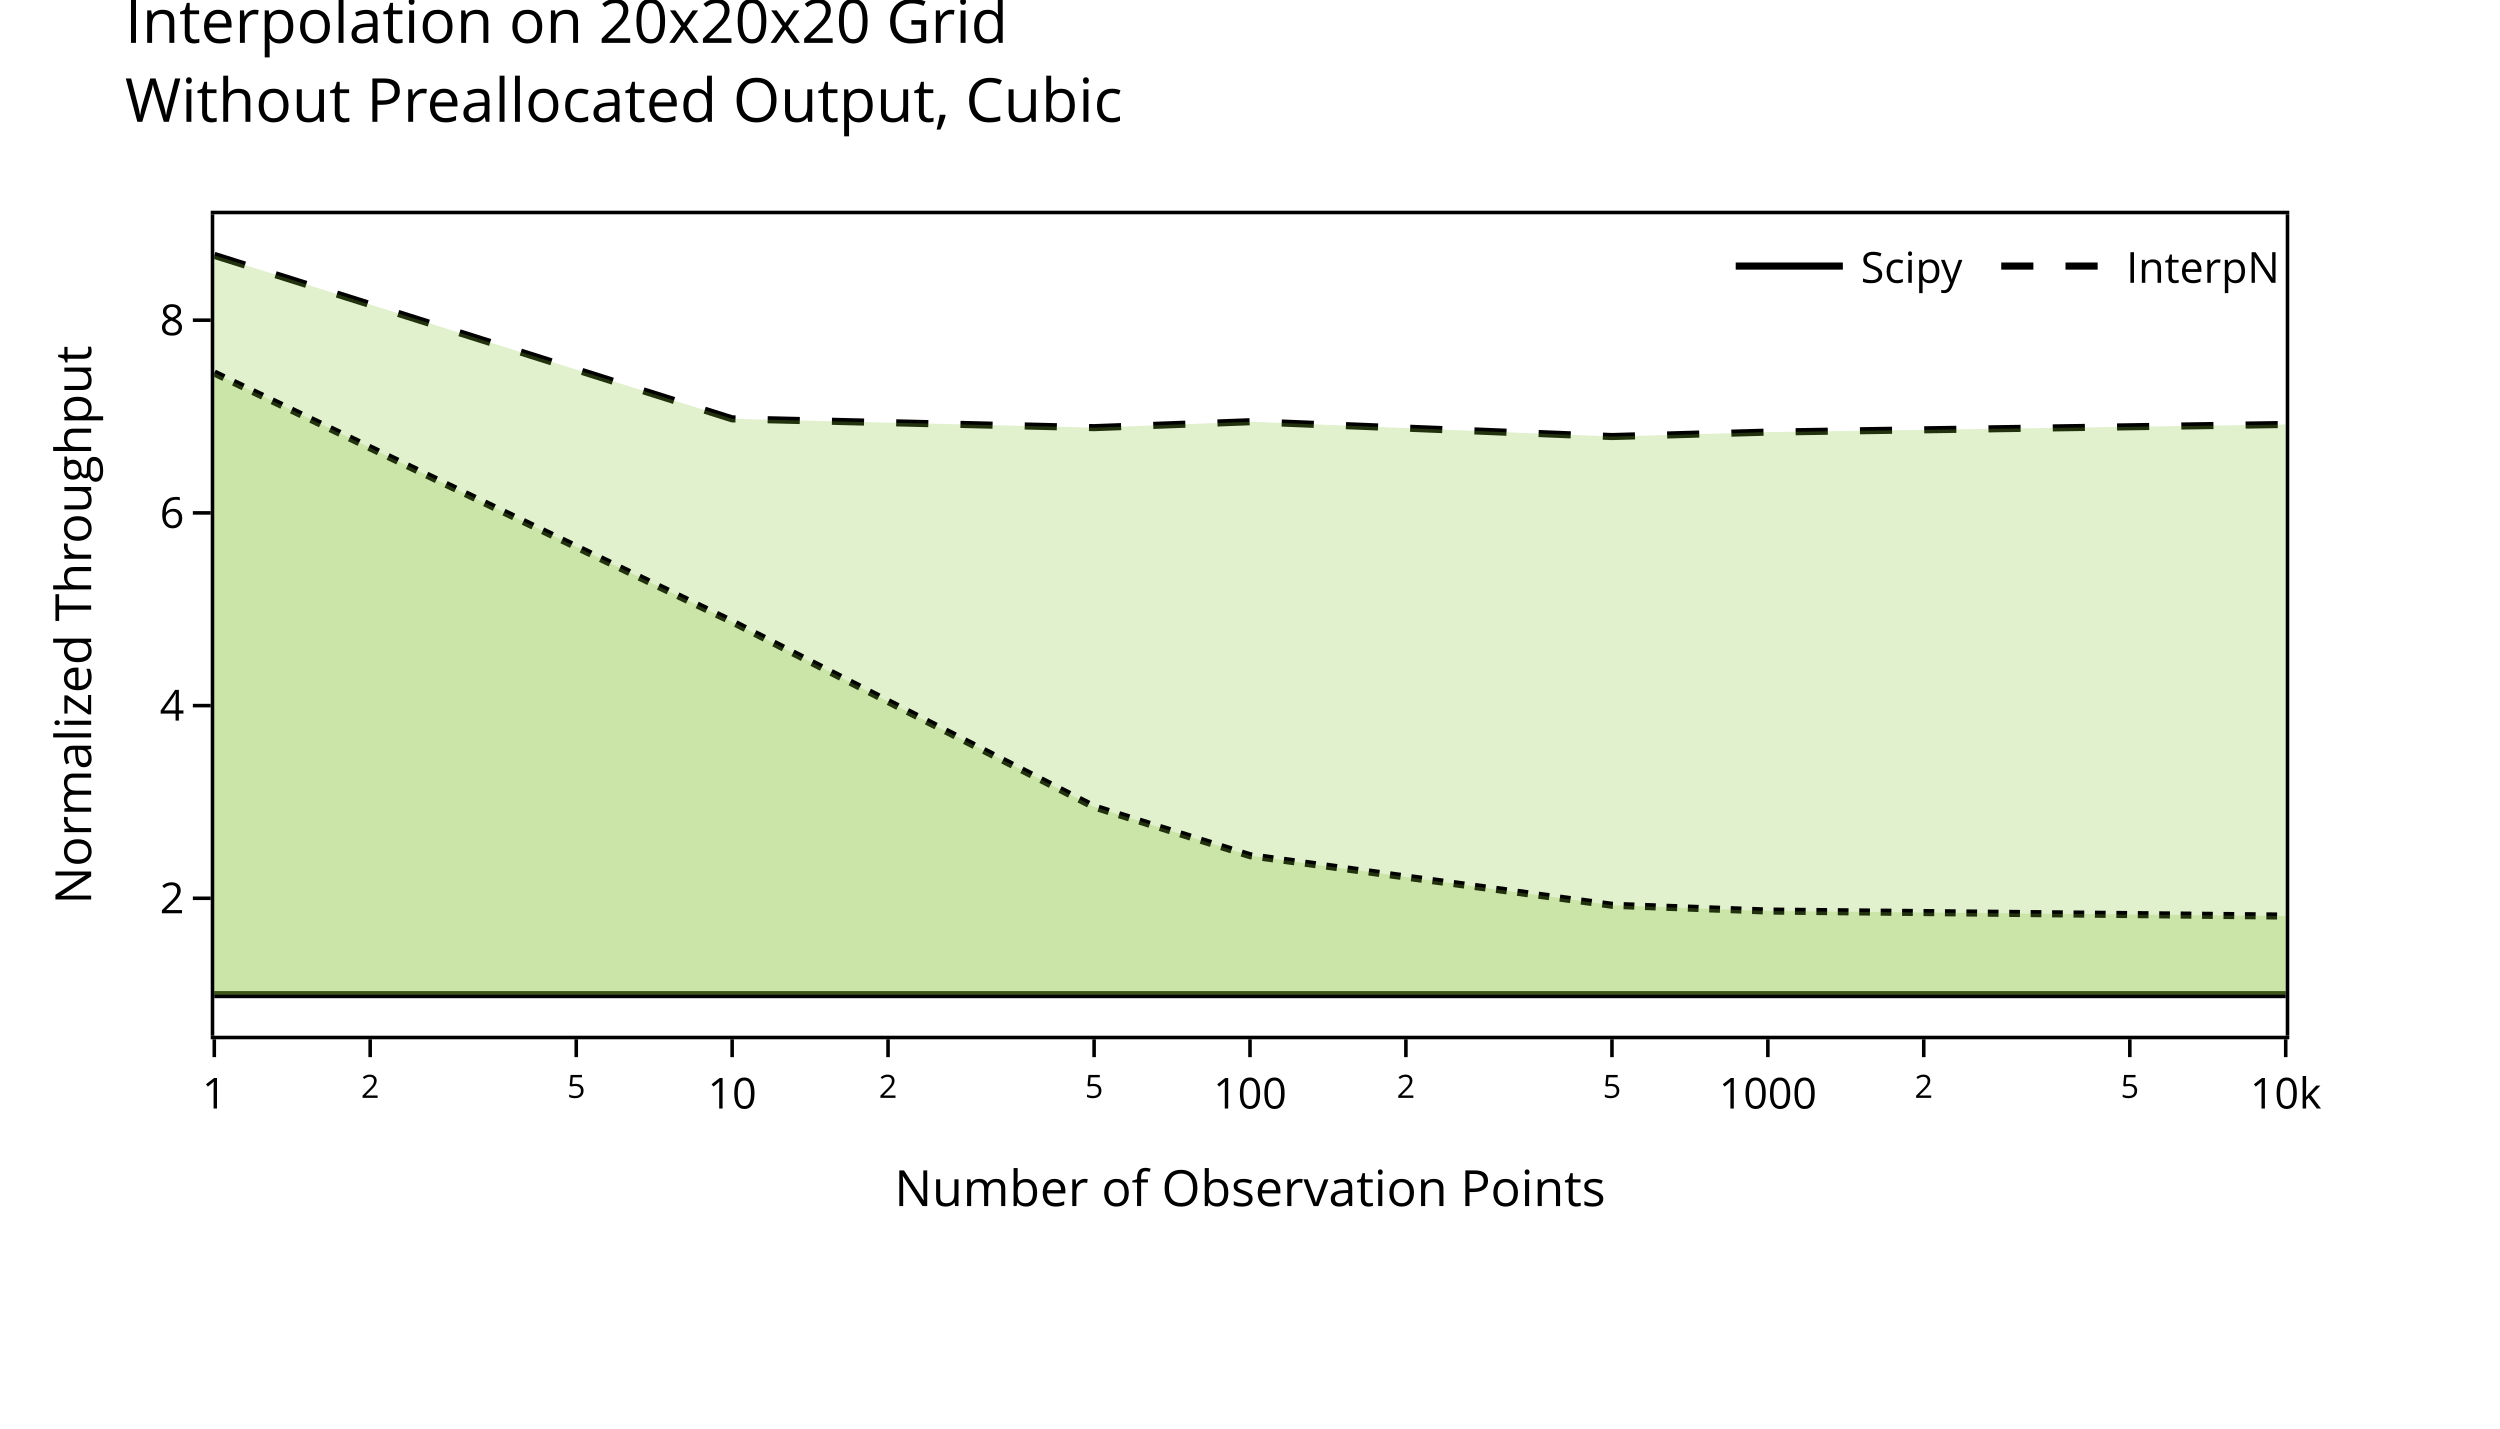
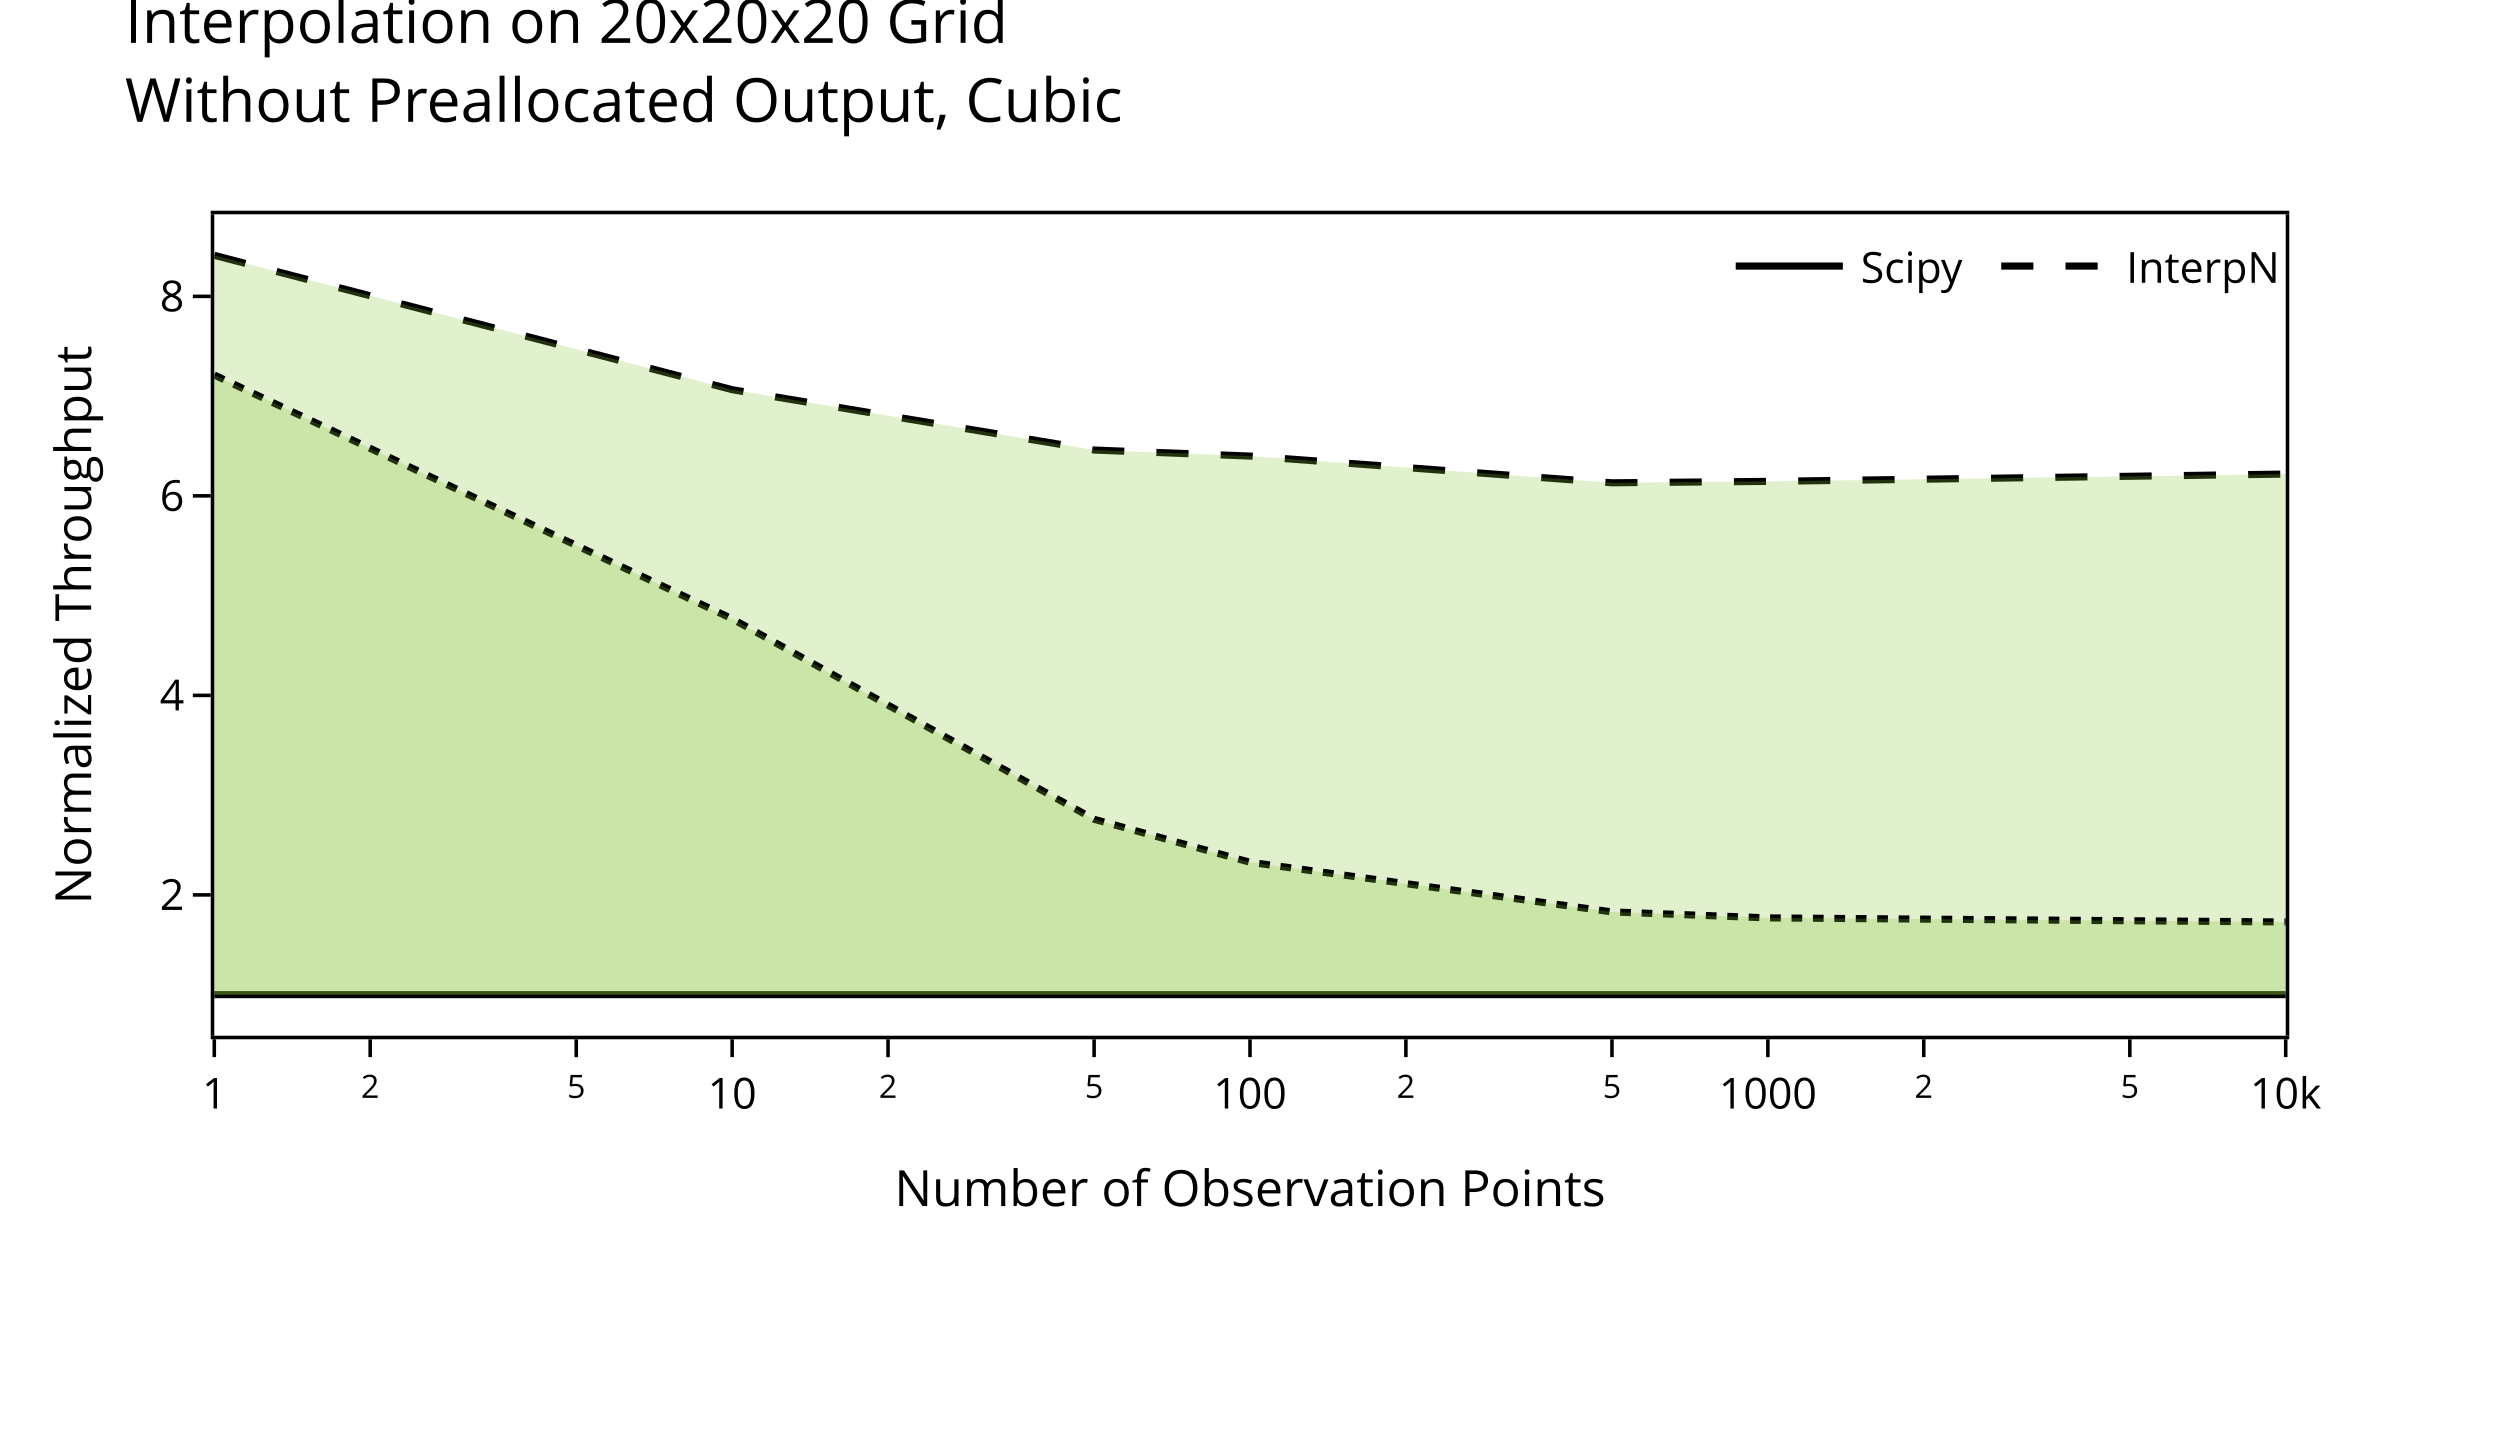
<svg xmlns="http://www.w3.org/2000/svg" class="main-svg" width="700" height="400" style="" viewBox="0 0 700 400">
  <rect x="0" y="0" width="700" height="400" style="fill: rgb(0, 0, 0); fill-opacity: 0;" />
-   <defs id="defs-59e734">
+   <defs id="defs-791368">
    <g class="clips">
-       <clipPath id="clip59e734xyplot" class="plotclip">
+       <clipPath id="clip791368xyplot" class="plotclip">
        <rect width="580" height="230" />
      </clipPath>
-       <clipPath class="axesclip" id="clip59e734x">
+       <clipPath class="axesclip" id="clip791368x">
        <rect x="60" y="0" width="580" height="400" />
      </clipPath>
-       <clipPath class="axesclip" id="clip59e734y">
+       <clipPath class="axesclip" id="clip791368y">
        <rect x="0" y="60" width="700" height="230" />
      </clipPath>
-       <clipPath class="axesclip" id="clip59e734xy">
+       <clipPath class="axesclip" id="clip791368xy">
        <rect x="60" y="60" width="580" height="230" />
      </clipPath>
    </g>
    <g class="gradients" />
    <g class="patterns" />
  </defs>
  <g class="bglayer">
    <rect class="bg" x="60" y="60" width="580" height="230" style="fill: rgb(0, 0, 0); fill-opacity: 0; stroke-width: 0;" />
  </g>
  <g class="layer-below">
    <g class="imagelayer" />
    <g class="shapelayer" />
  </g>
  <g class="cartesianlayer">
    <g class="subplot xy">
      <g class="layer-subplot">
        <g class="shapelayer" />
        <g class="imagelayer" />
      </g>
      <g class="minor-gridlayer">
        <g class="x" />
        <g class="y" />
      </g>
      <g class="gridlayer">
        <g class="x" />
        <g class="y" />
      </g>
      <g class="zerolinelayer" />
      <g class="layer-between">
        <g class="shapelayer" />
        <g class="imagelayer" />
      </g>
      <path class="xlines-below" />
      <path class="ylines-below" />
      <g class="overlines-below" />
      <g class="xaxislayer-below" />
      <g class="yaxislayer-below" />
      <g class="overaxes-below" />
      <g class="overplot">
-         <g class="xy" transform="translate(60,60)" clip-path="url(#clip59e734xyplot)">
+         <g class="xy" transform="translate(60,60)" clip-path="url(#clip791368xyplot)">
          <g class="scatterlayer mlayer">
-             <g class="trace scatter trace45d68a" style="stroke-miterlimit: 2; opacity: 1;">
+             <g class="trace scatter trace45c471" style="stroke-miterlimit: 2; opacity: 1;">
              <g class="fills" />
              <g class="errorbars" />
              <g class="lines">
                <path class="js-line" d="M0,218.5L580,218.5" style="vector-effect: none; fill: none; stroke: rgb(0, 0, 0); stroke-opacity: 1; stroke-width: 2px; opacity: 1;" />
              </g>
              <g class="points" />
              <g class="text" />
            </g>
-             <g class="trace scatter trace4c6df9" style="stroke-miterlimit: 2; opacity: 1;">
+             <g class="trace scatter trace9c4451" style="stroke-miterlimit: 2; opacity: 1;">
              <g class="fills" />
              <g class="errorbars" />
              <g class="lines">
-                 <path class="js-line" d="M0,11.5L145,57.28L246.35,59.74L290,58.08L391.35,62.23L435,60.99L580,58.85" style="vector-effect: none; fill: none; stroke: rgb(0, 0, 0); stroke-opacity: 1; stroke-dasharray: 9px, 9px; stroke-width: 2px; opacity: 1;" />
-               </g>
-               <g class="points" />
-               <g class="text" />
-             </g>
-             <g class="trace scatter trace0f8da1" style="stroke-miterlimit: 2; opacity: 1;">
+                 <path class="js-line" d="M0,11.5L145,49.11L246.35,66.01L290,67.7L391.35,75.18L435,74.79L580,72.74" style="vector-effect: none; fill: none; stroke: rgb(0, 0, 0); stroke-opacity: 1; stroke-dasharray: 9px, 9px; stroke-width: 2px; opacity: 1;" />
+               </g>
+               <g class="points" />
+               <g class="text" />
+             </g>
+             <g class="trace scatter trace77222a" style="stroke-miterlimit: 2; opacity: 1;">
              <g class="fills">
                <g>
-                   <path class="js-fill" d="M0,11.5L145,57.28L246.35,59.74L290,58.08L391.35,62.23L435,60.99L580,58.85L580,218.5L435,218.5L0,218.5Z" style="fill: rgb(139, 196, 59); fill-opacity: 0.25; stroke-width: 0;" />
+                   <path class="js-fill" d="M0,11.5L145,49.11L246.35,66.01L290,67.7L391.35,75.18L435,74.79L580,72.74L580,218.5L435,218.5L0,218.5Z" style="fill: rgb(139, 196, 59); fill-opacity: 0.25; stroke-width: 0;" />
                </g>
              </g>
              <g class="errorbars" />
              <g class="lines">
-                 <path class="js-line" d="M0,11.5L145,57.28L246.35,59.74L290,58.08L391.35,62.23L435,60.99L580,58.85L580,218.5L435,218.5L0,218.5" style="vector-effect: none; fill: none; stroke: rgb(0, 204, 150); stroke-opacity: 1; stroke-width: 0px; opacity: 1;" />
-               </g>
-               <g class="points" />
-               <g class="text" />
-             </g>
-             <g class="trace scatter trace9dceb4" style="stroke-miterlimit: 2; opacity: 1;">
+                 <path class="js-line" d="M0,11.5L145,49.11L246.35,66.01L290,67.7L391.35,75.18L435,74.79L580,72.74L580,218.5L435,218.5L0,218.5" style="vector-effect: none; fill: none; stroke: rgb(0, 204, 150); stroke-opacity: 1; stroke-width: 0px; opacity: 1;" />
+               </g>
+               <g class="points" />
+               <g class="text" />
+             </g>
+             <g class="trace scatter trace92b996" style="stroke-miterlimit: 2; opacity: 1;">
              <g class="fills" />
              <g class="errorbars" />
              <g class="lines">
-                 <path class="js-line" d="M0,44.44L145,114.1L246.35,165.93L290,179.59L391.35,193.47L435,195.09L580,196.5" style="vector-effect: none; fill: none; stroke: rgb(0, 0, 0); stroke-opacity: 1; stroke-dasharray: 3px, 3px; stroke-width: 2px; opacity: 1;" />
-               </g>
-               <g class="points" />
-               <g class="text" />
-             </g>
-             <g class="trace scatter trace9b95a7" style="stroke-miterlimit: 2; opacity: 1;">
+                 <path class="js-line" d="M0,45.01L145,113.27L246.35,169.4L290,181.43L391.35,195.33L435,197.01L580,198.15" style="vector-effect: none; fill: none; stroke: rgb(0, 0, 0); stroke-opacity: 1; stroke-dasharray: 3px, 3px; stroke-width: 2px; opacity: 1;" />
+               </g>
+               <g class="points" />
+               <g class="text" />
+             </g>
+             <g class="trace scatter traceba5c8a" style="stroke-miterlimit: 2; opacity: 1;">
              <g class="fills">
                <g>
-                   <path class="js-fill" d="M0,44.44L145,114.1L246.35,165.93L290,179.59L391.35,193.47L435,195.09L580,196.5L580,218.5L435,218.5L0,218.5Z" style="fill: rgb(139, 196, 59); fill-opacity: 0.25; stroke-width: 0;" />
+                   <path class="js-fill" d="M0,45.01L145,113.27L246.35,169.4L290,181.43L391.35,195.33L435,197.01L580,198.15L580,218.5L435,218.5L0,218.5Z" style="fill: rgb(139, 196, 59); fill-opacity: 0.25; stroke-width: 0;" />
                </g>
              </g>
              <g class="errorbars" />
              <g class="lines">
-                 <path class="js-line" d="M0,44.44L145,114.1L246.35,165.93L290,179.59L391.35,193.47L435,195.09L580,196.5L580,218.5L435,218.5L0,218.5" style="vector-effect: none; fill: none; stroke: rgb(255, 161, 90); stroke-opacity: 1; stroke-width: 0px; opacity: 1;" />
+                 <path class="js-line" d="M0,45.01L145,113.27L246.35,169.4L290,181.43L391.35,195.33L435,197.01L580,198.15L580,218.5L435,218.5L0,218.5" style="vector-effect: none; fill: none; stroke: rgb(255, 161, 90); stroke-opacity: 1; stroke-width: 0px; opacity: 1;" />
              </g>
              <g class="points" />
              <g class="text" />
            </g>
          </g>
        </g>
      </g>
      <path class="xlines-above crisp" d="M59,290.5H641M59,59.5H641" style="fill: none; stroke-width: 1px; stroke: rgb(0, 0, 0); stroke-opacity: 1;" />
      <path class="ylines-above crisp" d="M59.5,60V290M640.5,60V290" style="fill: none; stroke-width: 1px; stroke: rgb(0, 0, 0); stroke-opacity: 1;" />
      <g class="overlines-above" />
      <g class="xaxislayer-above">
        <path class="xtick ticks crisp" d="M0,291v5" transform="translate(60,0)" style="stroke: rgb(0, 0, 0); stroke-opacity: 1; stroke-width: 1px;" />
        <path class="xtick ticks crisp" d="M0,291v5" transform="translate(103.65,0)" style="stroke: rgb(0, 0, 0); stroke-opacity: 1; stroke-width: 1px;" />
        <path class="xtick ticks crisp" d="M0,291v5" transform="translate(161.35,0)" style="stroke: rgb(0, 0, 0); stroke-opacity: 1; stroke-width: 1px;" />
        <path class="xtick ticks crisp" d="M0,291v5" transform="translate(205,0)" style="stroke: rgb(0, 0, 0); stroke-opacity: 1; stroke-width: 1px;" />
        <path class="xtick ticks crisp" d="M0,291v5" transform="translate(248.65,0)" style="stroke: rgb(0, 0, 0); stroke-opacity: 1; stroke-width: 1px;" />
        <path class="xtick ticks crisp" d="M0,291v5" transform="translate(306.35,0)" style="stroke: rgb(0, 0, 0); stroke-opacity: 1; stroke-width: 1px;" />
        <path class="xtick ticks crisp" d="M0,291v5" transform="translate(350,0)" style="stroke: rgb(0, 0, 0); stroke-opacity: 1; stroke-width: 1px;" />
        <path class="xtick ticks crisp" d="M0,291v5" transform="translate(393.65,0)" style="stroke: rgb(0, 0, 0); stroke-opacity: 1; stroke-width: 1px;" />
        <path class="xtick ticks crisp" d="M0,291v5" transform="translate(451.35,0)" style="stroke: rgb(0, 0, 0); stroke-opacity: 1; stroke-width: 1px;" />
        <path class="xtick ticks crisp" d="M0,291v5" transform="translate(495,0)" style="stroke: rgb(0, 0, 0); stroke-opacity: 1; stroke-width: 1px;" />
        <path class="xtick ticks crisp" d="M0,291v5" transform="translate(538.65,0)" style="stroke: rgb(0, 0, 0); stroke-opacity: 1; stroke-width: 1px;" />
        <path class="xtick ticks crisp" d="M0,291v5" transform="translate(596.35,0)" style="stroke: rgb(0, 0, 0); stroke-opacity: 1; stroke-width: 1px;" />
        <path class="xtick ticks crisp" d="M0,291v5" transform="translate(640,0)" style="stroke: rgb(0, 0, 0); stroke-opacity: 1; stroke-width: 1px;" />
        <g class="xtick">
          <text text-anchor="middle" x="0" y="310.4" transform="translate(60,0)" style="font-family: 'Open Sans', verdana, arial, sans-serif; font-size: 12px; fill: rgb(0, 0, 0); fill-opacity: 1; white-space: pre; opacity: 1;">1</text>
        </g>
        <g class="xtick">
          <text text-anchor="middle" x="0" y="307.4" style="font-family: 'Open Sans', verdana, arial, sans-serif; font-size: 9px; fill: rgb(0, 0, 0); fill-opacity: 1; white-space: pre; opacity: 1;" transform="translate(103.65,0)">2</text>
        </g>
        <g class="xtick">
          <text text-anchor="middle" x="0" y="307.4" style="font-family: 'Open Sans', verdana, arial, sans-serif; font-size: 9px; fill: rgb(0, 0, 0); fill-opacity: 1; white-space: pre; opacity: 1;" transform="translate(161.35,0)">5</text>
        </g>
        <g class="xtick">
          <text text-anchor="middle" x="0" y="310.4" style="font-family: 'Open Sans', verdana, arial, sans-serif; font-size: 12px; fill: rgb(0, 0, 0); fill-opacity: 1; white-space: pre; opacity: 1;" transform="translate(205,0)">10</text>
        </g>
        <g class="xtick">
          <text text-anchor="middle" x="0" y="307.4" style="font-family: 'Open Sans', verdana, arial, sans-serif; font-size: 9px; fill: rgb(0, 0, 0); fill-opacity: 1; white-space: pre; opacity: 1;" transform="translate(248.65,0)">2</text>
        </g>
        <g class="xtick">
          <text text-anchor="middle" x="0" y="307.4" style="font-family: 'Open Sans', verdana, arial, sans-serif; font-size: 9px; fill: rgb(0, 0, 0); fill-opacity: 1; white-space: pre; opacity: 1;" transform="translate(306.35,0)">5</text>
        </g>
        <g class="xtick">
          <text text-anchor="middle" x="0" y="310.4" style="font-family: 'Open Sans', verdana, arial, sans-serif; font-size: 12px; fill: rgb(0, 0, 0); fill-opacity: 1; white-space: pre; opacity: 1;" transform="translate(350,0)">100</text>
        </g>
        <g class="xtick">
          <text text-anchor="middle" x="0" y="307.4" style="font-family: 'Open Sans', verdana, arial, sans-serif; font-size: 9px; fill: rgb(0, 0, 0); fill-opacity: 1; white-space: pre; opacity: 1;" transform="translate(393.65,0)">2</text>
        </g>
        <g class="xtick">
          <text text-anchor="middle" x="0" y="307.4" style="font-family: 'Open Sans', verdana, arial, sans-serif; font-size: 9px; fill: rgb(0, 0, 0); fill-opacity: 1; white-space: pre; opacity: 1;" transform="translate(451.35,0)">5</text>
        </g>
        <g class="xtick">
          <text text-anchor="middle" x="0" y="310.4" style="font-family: 'Open Sans', verdana, arial, sans-serif; font-size: 12px; fill: rgb(0, 0, 0); fill-opacity: 1; white-space: pre; opacity: 1;" transform="translate(495,0)">1000</text>
        </g>
        <g class="xtick">
          <text text-anchor="middle" x="0" y="307.4" style="font-family: 'Open Sans', verdana, arial, sans-serif; font-size: 9px; fill: rgb(0, 0, 0); fill-opacity: 1; white-space: pre; opacity: 1;" transform="translate(538.65,0)">2</text>
        </g>
        <g class="xtick">
          <text text-anchor="middle" x="0" y="307.4" style="font-family: 'Open Sans', verdana, arial, sans-serif; font-size: 9px; fill: rgb(0, 0, 0); fill-opacity: 1; white-space: pre; opacity: 1;" transform="translate(596.35,0)">5</text>
        </g>
        <g class="xtick">
          <text text-anchor="middle" x="0" y="310.4" style="font-family: 'Open Sans', verdana, arial, sans-serif; font-size: 12px; fill: rgb(0, 0, 0); fill-opacity: 1; white-space: pre; opacity: 1;" transform="translate(640,0)">10k</text>
        </g>
      </g>
      <g class="yaxislayer-above">
-         <path class="ytick ticks crisp" d="M59,0h-5" transform="translate(0,251.52)" style="stroke: rgb(0, 0, 0); stroke-opacity: 1; stroke-width: 1px;" />
-         <path class="ytick ticks crisp" d="M59,0h-5" transform="translate(0,197.57)" style="stroke: rgb(0, 0, 0); stroke-opacity: 1; stroke-width: 1px;" />
-         <path class="ytick ticks crisp" d="M59,0h-5" transform="translate(0,143.61)" style="stroke: rgb(0, 0, 0); stroke-opacity: 1; stroke-width: 1px;" />
-         <path class="ytick ticks crisp" d="M59,0h-5" transform="translate(0,89.65)" style="stroke: rgb(0, 0, 0); stroke-opacity: 1; stroke-width: 1px;" />
-         <g class="ytick">
-           <text text-anchor="end" x="51.6" y="4.2" transform="translate(0,251.52)" style="font-family: 'Open Sans', verdana, arial, sans-serif; font-size: 12px; fill: rgb(0, 0, 0); fill-opacity: 1; white-space: pre; opacity: 1;">2</text>
-         </g>
-         <g class="ytick">
-           <text text-anchor="end" x="51.6" y="4.2" style="font-family: 'Open Sans', verdana, arial, sans-serif; font-size: 12px; fill: rgb(0, 0, 0); fill-opacity: 1; white-space: pre; opacity: 1;" transform="translate(0,197.57)">4</text>
-         </g>
-         <g class="ytick">
-           <text text-anchor="end" x="51.6" y="4.2" style="font-family: 'Open Sans', verdana, arial, sans-serif; font-size: 12px; fill: rgb(0, 0, 0); fill-opacity: 1; white-space: pre; opacity: 1;" transform="translate(0,143.61)">6</text>
-         </g>
-         <g class="ytick">
-           <text text-anchor="end" x="51.6" y="4.2" style="font-family: 'Open Sans', verdana, arial, sans-serif; font-size: 12px; fill: rgb(0, 0, 0); fill-opacity: 1; white-space: pre; opacity: 1;" transform="translate(0,89.65)">8</text>
+         <path class="ytick ticks crisp" d="M59,0h-5" transform="translate(0,250.57)" style="stroke: rgb(0, 0, 0); stroke-opacity: 1; stroke-width: 1px;" />
+         <path class="ytick ticks crisp" d="M59,0h-5" transform="translate(0,194.71)" style="stroke: rgb(0, 0, 0); stroke-opacity: 1; stroke-width: 1px;" />
+         <path class="ytick ticks crisp" d="M59,0h-5" transform="translate(0,138.84)" style="stroke: rgb(0, 0, 0); stroke-opacity: 1; stroke-width: 1px;" />
+         <path class="ytick ticks crisp" d="M59,0h-5" transform="translate(0,82.98)" style="stroke: rgb(0, 0, 0); stroke-opacity: 1; stroke-width: 1px;" />
+         <g class="ytick">
+           <text text-anchor="end" x="51.6" y="4.2" transform="translate(0,250.57)" style="font-family: 'Open Sans', verdana, arial, sans-serif; font-size: 12px; fill: rgb(0, 0, 0); fill-opacity: 1; white-space: pre; opacity: 1;">2</text>
+         </g>
+         <g class="ytick">
+           <text text-anchor="end" x="51.6" y="4.2" style="font-family: 'Open Sans', verdana, arial, sans-serif; font-size: 12px; fill: rgb(0, 0, 0); fill-opacity: 1; white-space: pre; opacity: 1;" transform="translate(0,194.71)">4</text>
+         </g>
+         <g class="ytick">
+           <text text-anchor="end" x="51.6" y="4.2" style="font-family: 'Open Sans', verdana, arial, sans-serif; font-size: 12px; fill: rgb(0, 0, 0); fill-opacity: 1; white-space: pre; opacity: 1;" transform="translate(0,138.84)">6</text>
+         </g>
+         <g class="ytick">
+           <text text-anchor="end" x="51.6" y="4.2" style="font-family: 'Open Sans', verdana, arial, sans-serif; font-size: 12px; fill: rgb(0, 0, 0); fill-opacity: 1; white-space: pre; opacity: 1;" transform="translate(0,82.98)">8</text>
        </g>
      </g>
      <g class="overaxes-above" />
    </g>
  </g>
  <g class="polarlayer" />
  <g class="smithlayer" />
  <g class="ternarylayer" />
  <g class="geolayer" />
  <g class="funnelarealayer" />
  <g class="pielayer" />
  <g class="iciclelayer" />
  <g class="treemaplayer" />
  <g class="sunburstlayer" />
  <g class="glimages" />
-   <defs id="topdefs-59e734">
+   <defs id="topdefs-791368">
    <g class="clips" />
-     <clipPath id="legend59e734">
+     <clipPath id="legend791368">
      <rect width="159" height="29" x="0" y="0" />
    </clipPath>
  </defs>
  <g class="layer-above">
    <g class="imagelayer" />
    <g class="shapelayer" />
  </g>
  <g class="infolayer">
    <g class="legend" pointer-events="all" transform="translate(481,60)">
      <rect class="bg" shape-rendering="crispEdges" width="159" height="29" x="0" y="0" style="stroke: rgb(68, 68, 68); stroke-opacity: 1; fill: rgb(0, 0, 0); fill-opacity: 0; stroke-width: 0px;" />
-       <g class="scrollbox" transform="" clip-path="url(#legend59e734)">
+       <g class="scrollbox" transform="" clip-path="url(#legend791368)">
        <g class="groups">
          <g class="traces" transform="translate(0,14.5)" style="opacity: 1;">
            <text class="legendtext" text-anchor="start" x="40" y="4.68" style="font-family: 'Open Sans', verdana, arial, sans-serif; font-size: 12px; fill: rgb(0, 0, 0); fill-opacity: 1; white-space: pre;">Scipy</text>
            <g class="layers" style="opacity: 1;">
              <g class="legendfill" />
              <g class="legendlines">
                <path class="js-line" d="M5,0h30" style="fill: none; stroke: rgb(0, 0, 0); stroke-opacity: 1; stroke-width: 2px;" />
              </g>
              <g class="legendsymbols">
                <g class="legendpoints" />
              </g>
            </g>
            <rect class="legendtoggle" x="0" y="-9.5" width="71.844" height="19" style="fill: rgb(0, 0, 0); fill-opacity: 0;" />
          </g>
          <g class="traces" transform="translate(74.34375,14.5)" style="opacity: 1;">
            <text class="legendtext" text-anchor="start" x="40" y="4.68" style="font-family: 'Open Sans', verdana, arial, sans-serif; font-size: 12px; fill: rgb(0, 0, 0); fill-opacity: 1; white-space: pre;">InterpN</text>
            <g class="layers" style="opacity: 1;">
              <g class="legendfill" />
              <g class="legendlines">
                <path class="js-line" d="M5,0h30" style="fill: none; stroke: rgb(0, 0, 0); stroke-opacity: 1; stroke-dasharray: 9px, 9px; stroke-width: 2px;" />
              </g>
              <g class="legendsymbols">
                <g class="legendpoints" />
              </g>
            </g>
            <rect class="legendtoggle" x="0" y="-9.5" width="81.859" height="19" style="fill: rgb(0, 0, 0); fill-opacity: 0;" />
          </g>
        </g>
      </g>
      <rect class="scrollbar" rx="20" ry="3" width="0" height="0" x="0" y="0" style="fill: rgb(128, 139, 164); fill-opacity: 1;" />
    </g>
    <g class="g-gtitle">
      <text class="gtitle" x="35" y="12" text-anchor="start" dy="0.7em" style="opacity: 1; font-family: 'Open Sans', verdana, arial, sans-serif; font-size: 17px; fill: rgb(0, 0, 0); fill-opacity: 1; white-space: pre;">
        <tspan class="line" dy="0em" x="35" y="12">Interpolation on 20x20x20 Grid</tspan>
        <tspan class="line" dy="1.3em" x="35" y="12">Without Preallocated Output, Cubic</tspan>
      </text>
    </g>
    <g class="g-xtitle">
      <text class="xtitle" x="350" y="337.706" text-anchor="middle" style="opacity: 1; font-family: 'Open Sans', verdana, arial, sans-serif; font-size: 14px; fill: rgb(0, 0, 0); fill-opacity: 1; white-space: pre;">Number of Observation Points</text>
    </g>
    <g class="g-ytitle">
      <text class="ytitle" transform="rotate(-90,25.52188,175)" x="25.522" y="175" text-anchor="middle" style="opacity: 1; font-family: 'Open Sans', verdana, arial, sans-serif; font-size: 14px; fill: rgb(0, 0, 0); fill-opacity: 1; white-space: pre;">Normalized Throughput</text>
    </g>
  </g>
</svg>
